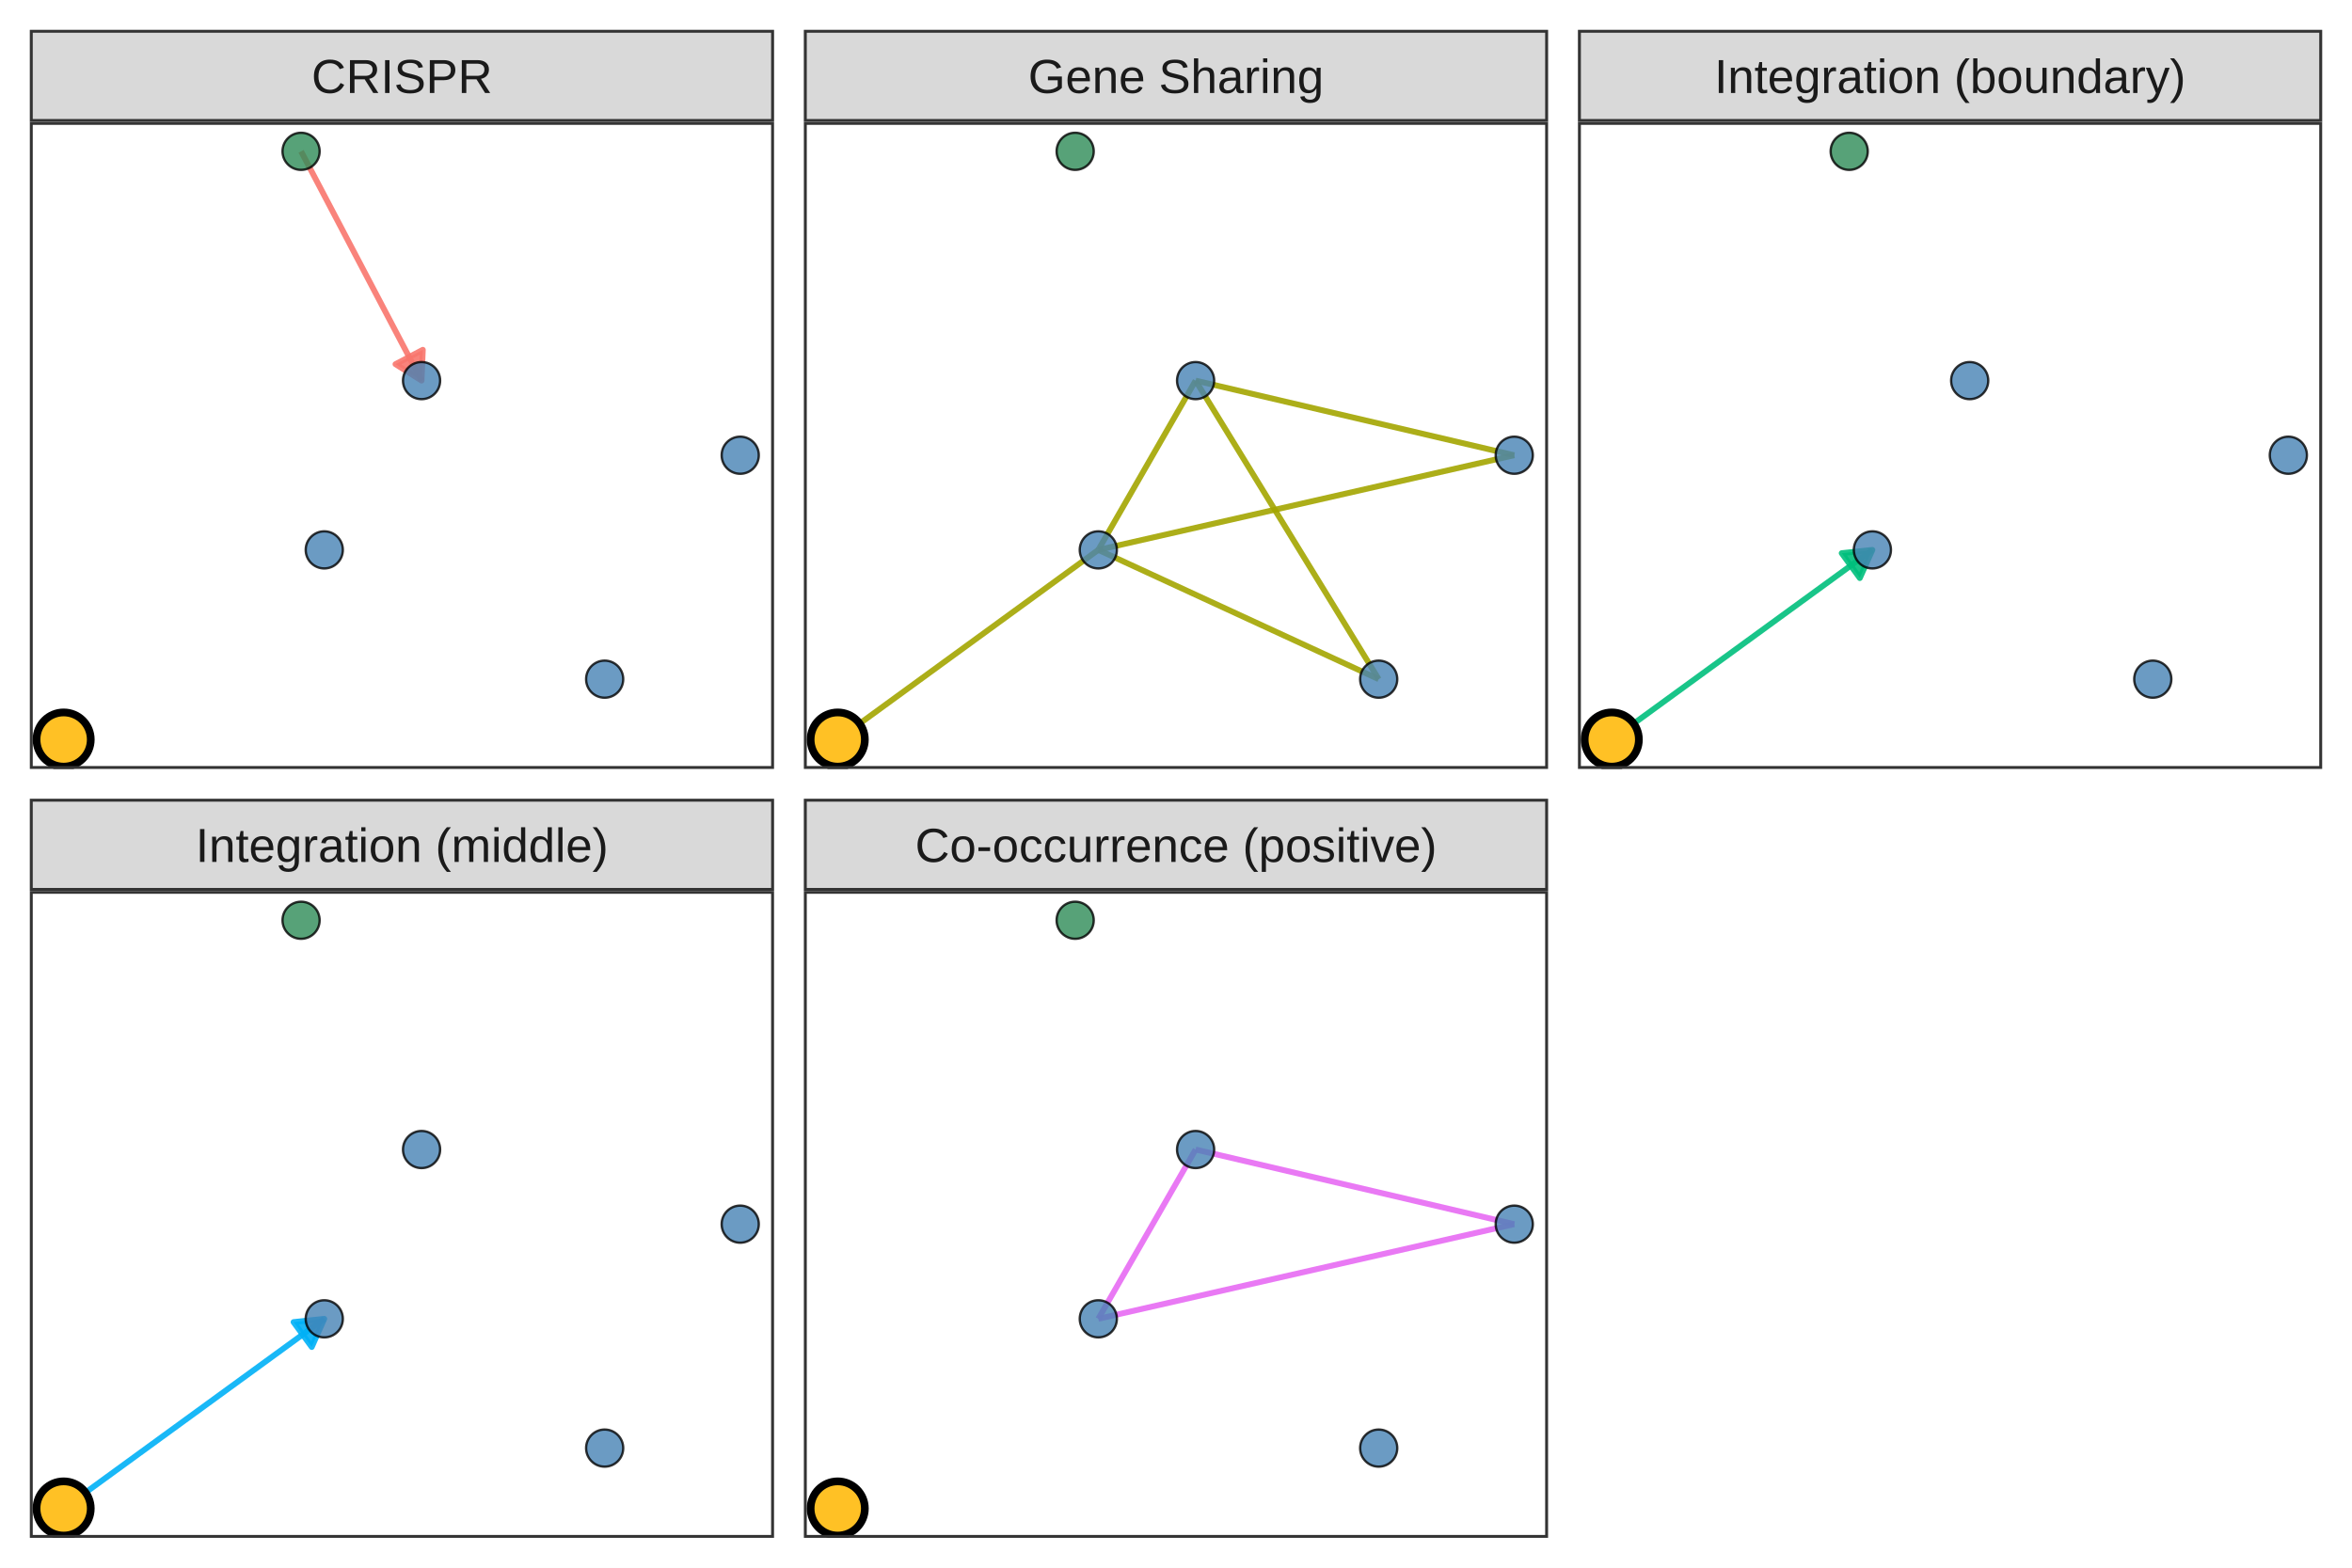
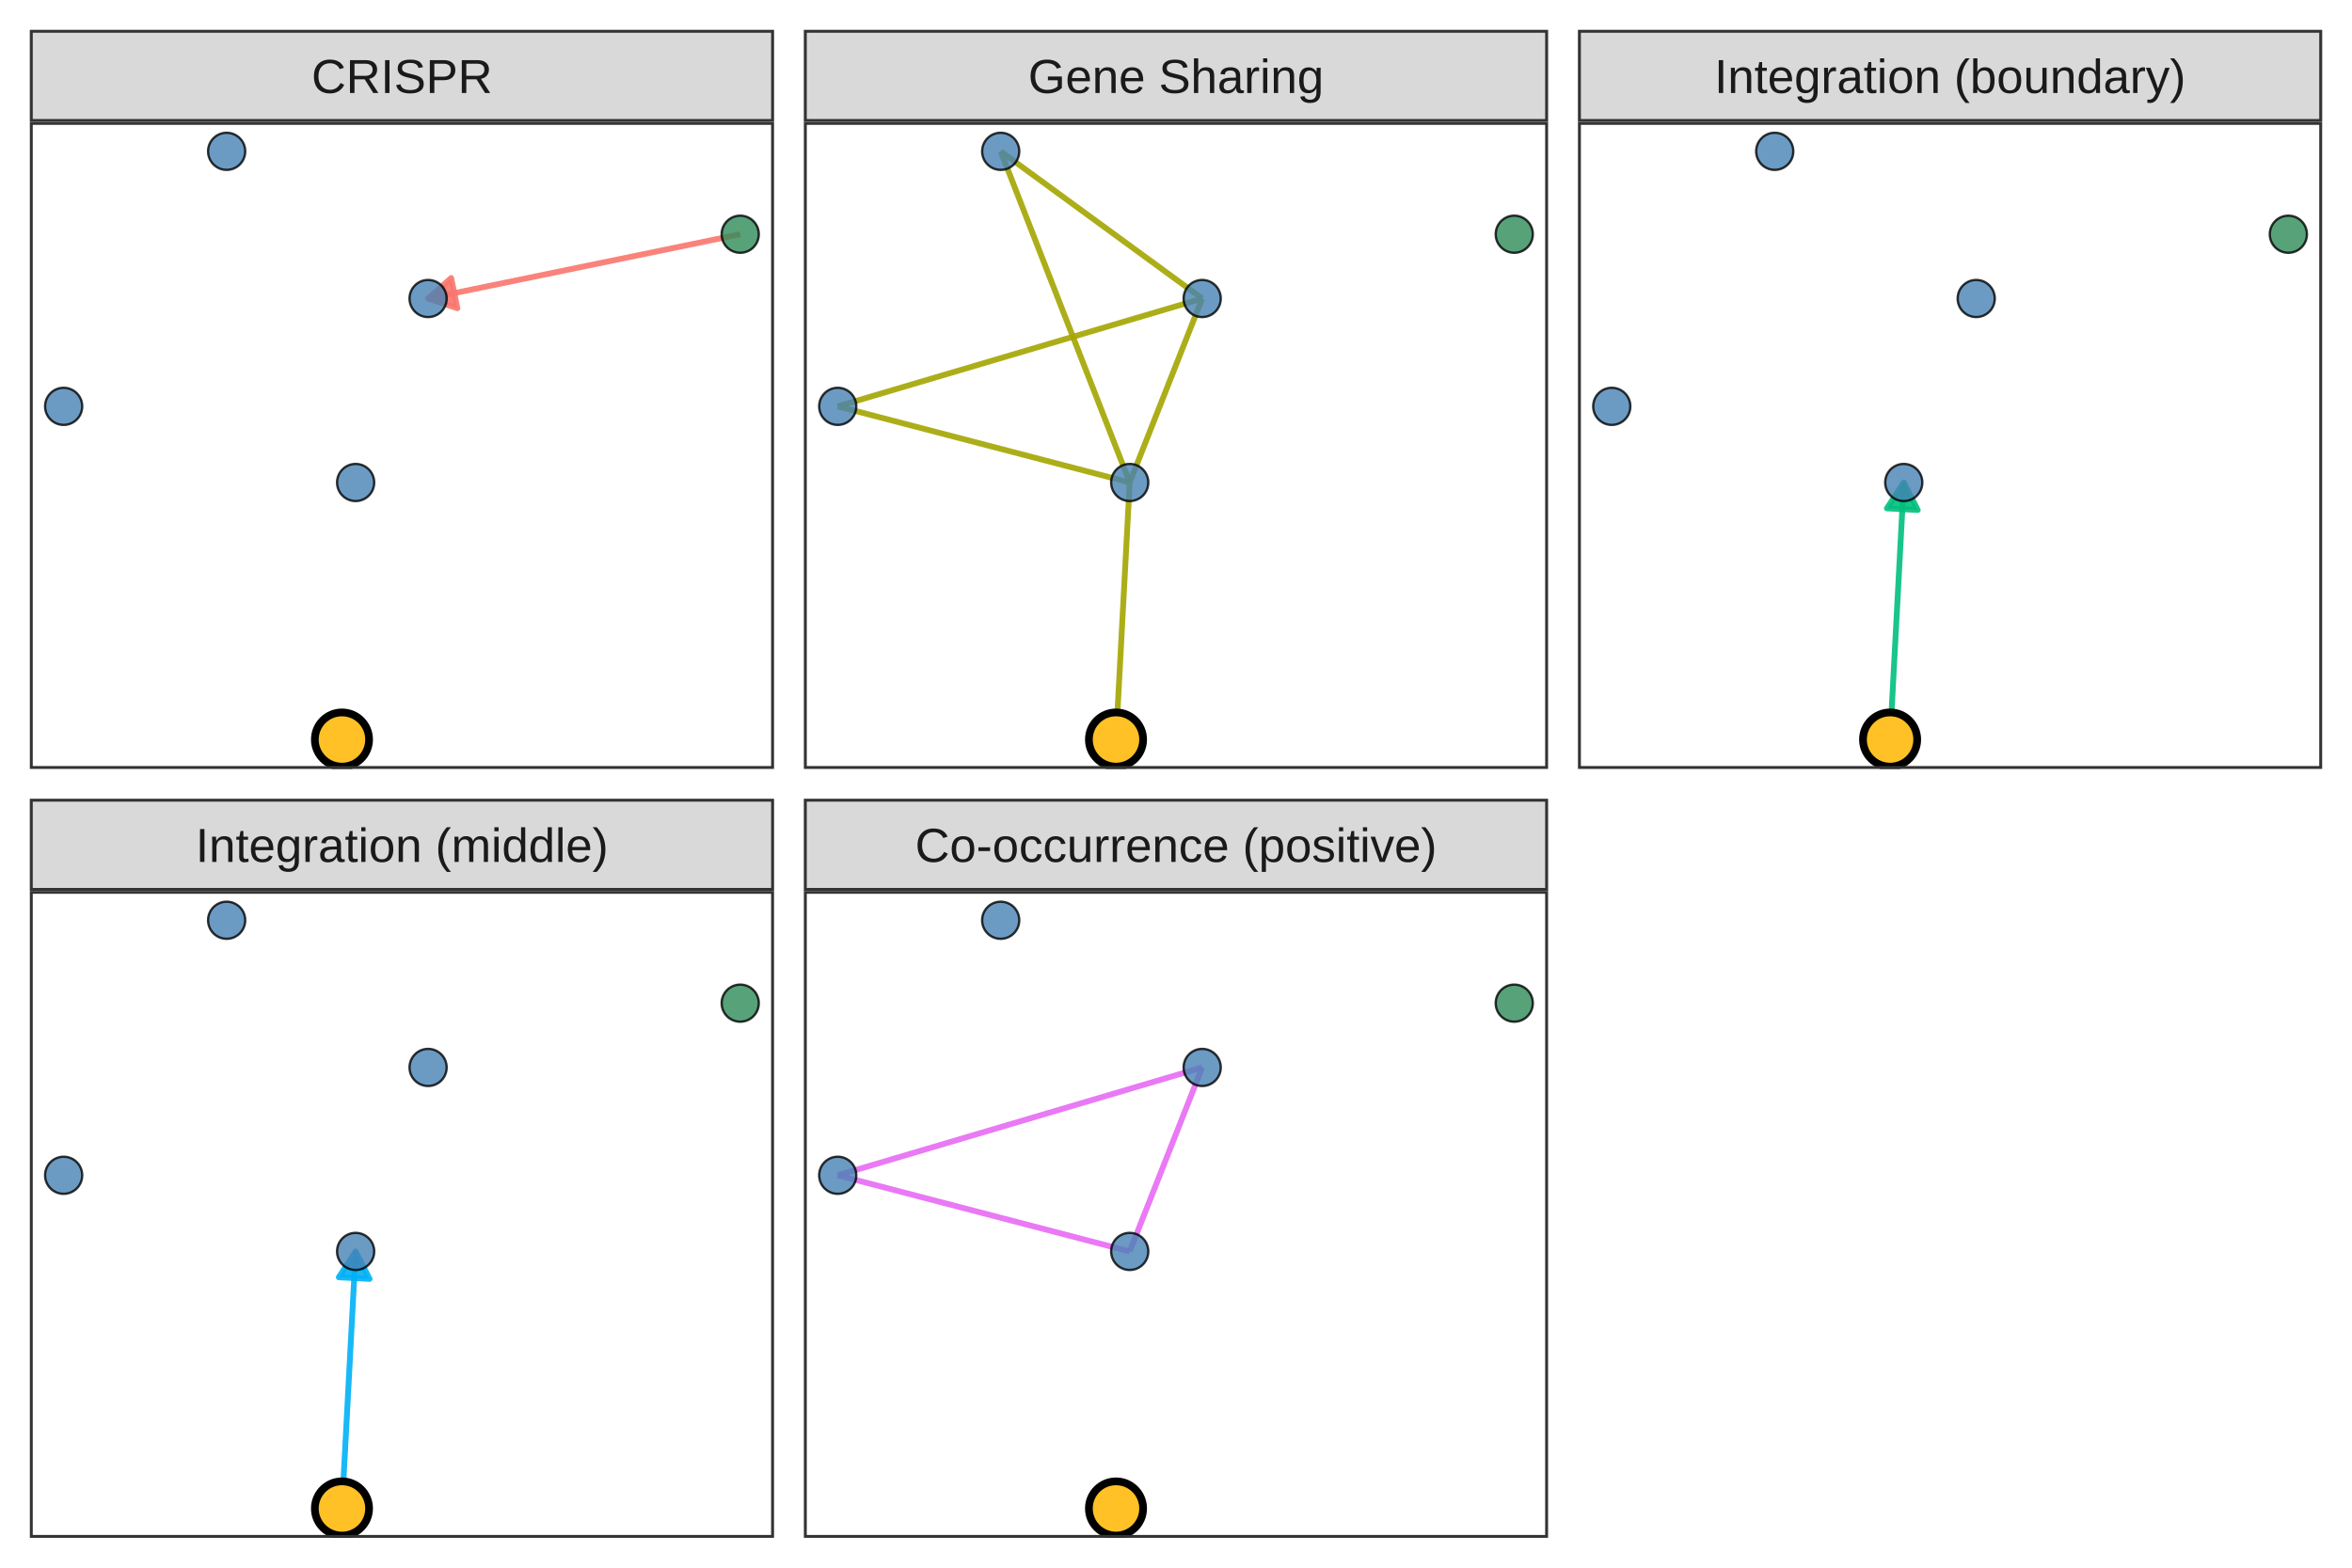
<svg xmlns="http://www.w3.org/2000/svg" width="432.00pt" height="288.00pt" viewBox="0 0 432.00 288.00">
  <g class="svglite">
    <defs>
      <style type="text/css">
    .svglite line, .svglite polyline, .svglite polygon, .svglite path, .svglite rect, .svglite circle {
      fill: none;
      stroke: #000000;
      stroke-linecap: round;
      stroke-linejoin: round;
      stroke-miterlimit: 10.00;
    }
    .svglite text {
      white-space: pre;
    }
    .svglite g.glyphgroup path {
      fill: inherit;
      stroke: none;
    }
  </style>
    </defs>
    <rect width="100%" height="100%" style="stroke: none; fill: #FFFFFF;" />
    <defs>
      <clipPath id="cpMC4wMHw0MzIuMDB8MC4wMHwyODguMDA=">
        <rect x="0.00" y="0.00" width="432.00" height="288.00" />
      </clipPath>
    </defs>
    <g clip-path="url(#cpMC4wMHw0MzIuMDB8MC4wMHwyODguMDA=)">
      <rect x="0" y="0.00" width="432.00" height="288.00" style="stroke-width: 1.07; stroke: #FFFFFF; fill: #FFFFFF;" />
    </g>
    <defs>
      <clipPath id="cpNS40OHwxNDIuMTd8MjIuNDB8MTQxLjI2">
        <rect x="5.48" y="22.40" width="136.69" height="118.86" />
      </clipPath>
    </defs>
    <g clip-path="url(#cpNS40OHwxNDIuMTd8MjIuNDB8MTQxLjI2)">
      <rect x="5.48" y="22.40" width="136.69" height="118.86" style="stroke-width: 1.07; stroke: none; fill: #FFFFFF;" />
-       <line x1="55.30" y1="27.80" x2="77.43" y2="69.92" style="stroke-width: 1.07; stroke: #F8766D; stroke-opacity: 0.90; stroke-linecap: butt;" />
-       <polygon points="72.64,66.90 77.43,69.92 77.66,64.26 " style="stroke-width: 1.07; stroke: #F8766D; stroke-opacity: 0.90; stroke-linecap: butt; fill: #F8766D; fill-opacity: 0.90;" />
-       <circle cx="55.30" cy="27.80" r="3.41" style="stroke-width: 0.43; stroke: #000000; stroke-opacity: 0.80; fill: #2E8B57; fill-opacity: 0.80;" />
-       <circle cx="11.69" cy="135.86" r="4.98" style="stroke-width: 1.42; fill: #FFC125;" />
-       <circle cx="59.56" cy="101.02" r="3.41" style="stroke-width: 0.43; stroke: #000000; stroke-opacity: 0.80; fill: #4682B4; fill-opacity: 0.80;" />
-       <circle cx="135.96" cy="83.63" r="3.41" style="stroke-width: 0.43; stroke: #000000; stroke-opacity: 0.80; fill: #4682B4; fill-opacity: 0.80;" />
-       <circle cx="111.06" cy="124.77" r="3.41" style="stroke-width: 0.43; stroke: #000000; stroke-opacity: 0.80; fill: #4682B4; fill-opacity: 0.80;" />
-       <circle cx="77.43" cy="69.92" r="3.41" style="stroke-width: 0.43; stroke: #000000; stroke-opacity: 0.80; fill: #4682B4; fill-opacity: 0.80;" />
+       <line x1="135.96" y1="43.03" x2="78.63" y2="54.84" style="stroke-width: 1.07; stroke: #F8766D; stroke-opacity: 0.90; stroke-linecap: butt;" />
+       <polygon points="82.87,51.07 78.63,54.84 84.01,56.63 " style="stroke-width: 1.07; stroke: #F8766D; stroke-opacity: 0.90; stroke-linecap: butt; fill: #F8766D; fill-opacity: 0.90;" />
+       <circle cx="135.96" cy="43.03" r="3.41" style="stroke-width: 0.43; stroke: #000000; stroke-opacity: 0.80; fill: #2E8B57; fill-opacity: 0.80;" />
+       <circle cx="62.81" cy="135.86" r="4.98" style="stroke-width: 1.42; fill: #FFC125;" />
+       <circle cx="65.32" cy="88.64" r="3.41" style="stroke-width: 0.43; stroke: #000000; stroke-opacity: 0.80; fill: #4682B4; fill-opacity: 0.80;" />
+       <circle cx="11.69" cy="74.65" r="3.41" style="stroke-width: 0.43; stroke: #000000; stroke-opacity: 0.80; fill: #4682B4; fill-opacity: 0.80;" />
+       <circle cx="41.63" cy="27.80" r="3.41" style="stroke-width: 0.43; stroke: #000000; stroke-opacity: 0.80; fill: #4682B4; fill-opacity: 0.80;" />
+       <circle cx="78.63" cy="54.84" r="3.41" style="stroke-width: 0.43; stroke: #000000; stroke-opacity: 0.80; fill: #4682B4; fill-opacity: 0.80;" />
      <rect x="5.48" y="22.40" width="136.69" height="118.86" style="stroke-width: 1.07; stroke: #333333;" />
    </g>
    <g clip-path="url(#cpMC4wMHw0MzIuMDB8MC4wMHwyODguMDA=)">
</g>
    <defs>
      <clipPath id="cpNS40OHwxNDIuMTd8MTYzLjY2fDI4Mi41Mg==">
        <rect x="5.48" y="163.66" width="136.69" height="118.86" />
      </clipPath>
    </defs>
    <g clip-path="url(#cpNS40OHwxNDIuMTd8MTYzLjY2fDI4Mi41Mg==)">
      <rect x="5.48" y="163.66" width="136.69" height="118.86" style="stroke-width: 1.07; stroke: none; fill: #FFFFFF;" />
-       <line x1="11.69" y1="277.12" x2="59.56" y2="242.28" style="stroke-width: 1.07; stroke: #00B0F6; stroke-opacity: 0.90; stroke-linecap: butt;" />
-       <polygon points="57.26,247.46 59.56,242.28 53.92,242.88 " style="stroke-width: 1.07; stroke: #00B0F6; stroke-opacity: 0.90; stroke-linecap: butt; fill: #00B0F6; fill-opacity: 0.90;" />
-       <circle cx="55.30" cy="169.06" r="3.41" style="stroke-width: 0.43; stroke: #000000; stroke-opacity: 0.80; fill: #2E8B57; fill-opacity: 0.80;" />
-       <circle cx="11.69" cy="277.12" r="4.98" style="stroke-width: 1.42; fill: #FFC125;" />
-       <circle cx="59.56" cy="242.28" r="3.41" style="stroke-width: 0.43; stroke: #000000; stroke-opacity: 0.80; fill: #4682B4; fill-opacity: 0.80;" />
-       <circle cx="135.96" cy="224.89" r="3.41" style="stroke-width: 0.43; stroke: #000000; stroke-opacity: 0.80; fill: #4682B4; fill-opacity: 0.80;" />
-       <circle cx="111.06" cy="266.03" r="3.41" style="stroke-width: 0.43; stroke: #000000; stroke-opacity: 0.80; fill: #4682B4; fill-opacity: 0.80;" />
-       <circle cx="77.43" cy="211.18" r="3.41" style="stroke-width: 0.43; stroke: #000000; stroke-opacity: 0.80; fill: #4682B4; fill-opacity: 0.80;" />
+       <line x1="62.81" y1="277.12" x2="65.32" y2="229.90" style="stroke-width: 1.07; stroke: #00B0F6; stroke-opacity: 0.90; stroke-linecap: butt;" />
+       <polygon points="67.89,234.95 65.32,229.90 62.23,234.65 " style="stroke-width: 1.07; stroke: #00B0F6; stroke-opacity: 0.90; stroke-linecap: butt; fill: #00B0F6; fill-opacity: 0.90;" />
+       <circle cx="135.96" cy="184.29" r="3.41" style="stroke-width: 0.43; stroke: #000000; stroke-opacity: 0.80; fill: #2E8B57; fill-opacity: 0.80;" />
+       <circle cx="62.81" cy="277.12" r="4.98" style="stroke-width: 1.42; fill: #FFC125;" />
+       <circle cx="65.32" cy="229.90" r="3.41" style="stroke-width: 0.43; stroke: #000000; stroke-opacity: 0.80; fill: #4682B4; fill-opacity: 0.80;" />
+       <circle cx="11.69" cy="215.91" r="3.41" style="stroke-width: 0.43; stroke: #000000; stroke-opacity: 0.80; fill: #4682B4; fill-opacity: 0.80;" />
+       <circle cx="41.63" cy="169.06" r="3.41" style="stroke-width: 0.43; stroke: #000000; stroke-opacity: 0.80; fill: #4682B4; fill-opacity: 0.80;" />
+       <circle cx="78.63" cy="196.10" r="3.41" style="stroke-width: 0.43; stroke: #000000; stroke-opacity: 0.80; fill: #4682B4; fill-opacity: 0.80;" />
      <rect x="5.48" y="163.66" width="136.69" height="118.86" style="stroke-width: 1.07; stroke: #333333;" />
    </g>
    <g clip-path="url(#cpMC4wMHw0MzIuMDB8MC4wMHwyODguMDA=)">
</g>
    <defs>
      <clipPath id="cpMTQ3LjY1fDI4NC4zNXwyMi40MHwxNDEuMjY=">
        <rect x="147.65" y="22.40" width="136.69" height="118.86" />
      </clipPath>
    </defs>
    <g clip-path="url(#cpMTQ3LjY1fDI4NC4zNXwyMi40MHwxNDEuMjY=)">
      <rect x="147.65" y="22.40" width="136.69" height="118.86" style="stroke-width: 1.07; stroke: none; fill: #FFFFFF;" />
-       <line x1="153.87" y1="135.86" x2="201.73" y2="101.02" style="stroke-width: 1.07; stroke: #A3A500; stroke-opacity: 0.90; stroke-linecap: butt;" />
-       <line x1="201.73" y1="101.02" x2="278.13" y2="83.63" style="stroke-width: 1.07; stroke: #A3A500; stroke-opacity: 0.90; stroke-linecap: butt;" />
-       <line x1="201.73" y1="101.02" x2="219.60" y2="69.92" style="stroke-width: 1.07; stroke: #A3A500; stroke-opacity: 0.90; stroke-linecap: butt;" />
-       <line x1="278.13" y1="83.63" x2="219.60" y2="69.92" style="stroke-width: 1.07; stroke: #A3A500; stroke-opacity: 0.90; stroke-linecap: butt;" />
-       <line x1="253.23" y1="124.77" x2="201.73" y2="101.02" style="stroke-width: 1.07; stroke: #A3A500; stroke-opacity: 0.90; stroke-linecap: butt;" />
-       <line x1="253.23" y1="124.77" x2="219.60" y2="69.92" style="stroke-width: 1.07; stroke: #A3A500; stroke-opacity: 0.90; stroke-linecap: butt;" />
-       <circle cx="197.48" cy="27.80" r="3.41" style="stroke-width: 0.43; stroke: #000000; stroke-opacity: 0.80; fill: #2E8B57; fill-opacity: 0.80;" />
-       <circle cx="153.87" cy="135.86" r="4.98" style="stroke-width: 1.42; fill: #FFC125;" />
-       <circle cx="201.73" cy="101.02" r="3.41" style="stroke-width: 0.43; stroke: #000000; stroke-opacity: 0.80; fill: #4682B4; fill-opacity: 0.80;" />
-       <circle cx="278.13" cy="83.63" r="3.41" style="stroke-width: 0.43; stroke: #000000; stroke-opacity: 0.80; fill: #4682B4; fill-opacity: 0.80;" />
-       <circle cx="253.23" cy="124.77" r="3.41" style="stroke-width: 0.43; stroke: #000000; stroke-opacity: 0.80; fill: #4682B4; fill-opacity: 0.80;" />
-       <circle cx="219.60" cy="69.92" r="3.41" style="stroke-width: 0.43; stroke: #000000; stroke-opacity: 0.80; fill: #4682B4; fill-opacity: 0.80;" />
+       <line x1="204.98" y1="135.86" x2="207.50" y2="88.64" style="stroke-width: 1.07; stroke: #A3A500; stroke-opacity: 0.90; stroke-linecap: butt;" />
+       <line x1="207.50" y1="88.64" x2="153.87" y2="74.65" style="stroke-width: 1.07; stroke: #A3A500; stroke-opacity: 0.90; stroke-linecap: butt;" />
+       <line x1="207.50" y1="88.64" x2="220.81" y2="54.84" style="stroke-width: 1.07; stroke: #A3A500; stroke-opacity: 0.90; stroke-linecap: butt;" />
+       <line x1="153.87" y1="74.65" x2="220.81" y2="54.84" style="stroke-width: 1.07; stroke: #A3A500; stroke-opacity: 0.90; stroke-linecap: butt;" />
+       <line x1="183.80" y1="27.80" x2="207.50" y2="88.64" style="stroke-width: 1.07; stroke: #A3A500; stroke-opacity: 0.90; stroke-linecap: butt;" />
+       <line x1="183.80" y1="27.80" x2="220.81" y2="54.84" style="stroke-width: 1.07; stroke: #A3A500; stroke-opacity: 0.90; stroke-linecap: butt;" />
+       <circle cx="278.13" cy="43.03" r="3.41" style="stroke-width: 0.43; stroke: #000000; stroke-opacity: 0.80; fill: #2E8B57; fill-opacity: 0.80;" />
+       <circle cx="204.98" cy="135.86" r="4.98" style="stroke-width: 1.42; fill: #FFC125;" />
+       <circle cx="207.50" cy="88.64" r="3.41" style="stroke-width: 0.43; stroke: #000000; stroke-opacity: 0.80; fill: #4682B4; fill-opacity: 0.80;" />
+       <circle cx="153.87" cy="74.65" r="3.41" style="stroke-width: 0.43; stroke: #000000; stroke-opacity: 0.80; fill: #4682B4; fill-opacity: 0.80;" />
+       <circle cx="183.80" cy="27.80" r="3.41" style="stroke-width: 0.43; stroke: #000000; stroke-opacity: 0.80; fill: #4682B4; fill-opacity: 0.80;" />
+       <circle cx="220.81" cy="54.84" r="3.41" style="stroke-width: 0.43; stroke: #000000; stroke-opacity: 0.80; fill: #4682B4; fill-opacity: 0.80;" />
      <rect x="147.65" y="22.40" width="136.69" height="118.86" style="stroke-width: 1.07; stroke: #333333;" />
    </g>
    <g clip-path="url(#cpMC4wMHw0MzIuMDB8MC4wMHwyODguMDA=)">
</g>
    <defs>
      <clipPath id="cpMTQ3LjY1fDI4NC4zNXwxNjMuNjZ8MjgyLjUy">
        <rect x="147.65" y="163.66" width="136.69" height="118.86" />
      </clipPath>
    </defs>
    <g clip-path="url(#cpMTQ3LjY1fDI4NC4zNXwxNjMuNjZ8MjgyLjUy)">
      <rect x="147.65" y="163.66" width="136.69" height="118.86" style="stroke-width: 1.07; stroke: none; fill: #FFFFFF;" />
-       <line x1="201.73" y1="242.28" x2="278.13" y2="224.89" style="stroke-width: 1.07; stroke: #E76BF3; stroke-opacity: 0.90; stroke-linecap: butt;" />
-       <line x1="201.73" y1="242.28" x2="219.60" y2="211.18" style="stroke-width: 1.07; stroke: #E76BF3; stroke-opacity: 0.90; stroke-linecap: butt;" />
-       <line x1="278.13" y1="224.89" x2="219.60" y2="211.18" style="stroke-width: 1.07; stroke: #E76BF3; stroke-opacity: 0.90; stroke-linecap: butt;" />
-       <circle cx="197.48" cy="169.06" r="3.41" style="stroke-width: 0.43; stroke: #000000; stroke-opacity: 0.80; fill: #2E8B57; fill-opacity: 0.80;" />
-       <circle cx="153.87" cy="277.12" r="4.98" style="stroke-width: 1.42; fill: #FFC125;" />
-       <circle cx="201.73" cy="242.28" r="3.41" style="stroke-width: 0.43; stroke: #000000; stroke-opacity: 0.80; fill: #4682B4; fill-opacity: 0.80;" />
-       <circle cx="278.13" cy="224.89" r="3.41" style="stroke-width: 0.43; stroke: #000000; stroke-opacity: 0.80; fill: #4682B4; fill-opacity: 0.80;" />
-       <circle cx="253.23" cy="266.03" r="3.41" style="stroke-width: 0.43; stroke: #000000; stroke-opacity: 0.80; fill: #4682B4; fill-opacity: 0.80;" />
-       <circle cx="219.60" cy="211.18" r="3.41" style="stroke-width: 0.43; stroke: #000000; stroke-opacity: 0.80; fill: #4682B4; fill-opacity: 0.80;" />
+       <line x1="207.50" y1="229.90" x2="153.87" y2="215.91" style="stroke-width: 1.07; stroke: #E76BF3; stroke-opacity: 0.90; stroke-linecap: butt;" />
+       <line x1="207.50" y1="229.90" x2="220.81" y2="196.10" style="stroke-width: 1.07; stroke: #E76BF3; stroke-opacity: 0.90; stroke-linecap: butt;" />
+       <line x1="153.87" y1="215.91" x2="220.81" y2="196.10" style="stroke-width: 1.07; stroke: #E76BF3; stroke-opacity: 0.90; stroke-linecap: butt;" />
+       <circle cx="278.13" cy="184.29" r="3.41" style="stroke-width: 0.43; stroke: #000000; stroke-opacity: 0.80; fill: #2E8B57; fill-opacity: 0.80;" />
+       <circle cx="204.98" cy="277.12" r="4.98" style="stroke-width: 1.42; fill: #FFC125;" />
+       <circle cx="207.50" cy="229.90" r="3.41" style="stroke-width: 0.43; stroke: #000000; stroke-opacity: 0.80; fill: #4682B4; fill-opacity: 0.80;" />
+       <circle cx="153.87" cy="215.91" r="3.41" style="stroke-width: 0.43; stroke: #000000; stroke-opacity: 0.80; fill: #4682B4; fill-opacity: 0.80;" />
+       <circle cx="183.80" cy="169.06" r="3.41" style="stroke-width: 0.43; stroke: #000000; stroke-opacity: 0.80; fill: #4682B4; fill-opacity: 0.80;" />
+       <circle cx="220.81" cy="196.10" r="3.41" style="stroke-width: 0.43; stroke: #000000; stroke-opacity: 0.80; fill: #4682B4; fill-opacity: 0.80;" />
      <rect x="147.65" y="163.66" width="136.69" height="118.86" style="stroke-width: 1.07; stroke: #333333;" />
    </g>
    <g clip-path="url(#cpMC4wMHw0MzIuMDB8MC4wMHwyODguMDA=)">
</g>
    <defs>
      <clipPath id="cpMjg5LjgzfDQyNi41MnwyMi40MHwxNDEuMjY=">
        <rect x="289.83" y="22.40" width="136.69" height="118.86" />
      </clipPath>
    </defs>
    <g clip-path="url(#cpMjg5LjgzfDQyNi41MnwyMi40MHwxNDEuMjY=)">
      <rect x="289.83" y="22.40" width="136.69" height="118.86" style="stroke-width: 1.07; stroke: none; fill: #FFFFFF;" />
-       <line x1="296.04" y1="135.86" x2="343.91" y2="101.02" style="stroke-width: 1.07; stroke: #00BF7D; stroke-opacity: 0.90; stroke-linecap: butt;" />
-       <polygon points="341.60,106.20 343.91,101.02 338.27,101.62 " style="stroke-width: 1.07; stroke: #00BF7D; stroke-opacity: 0.90; stroke-linecap: butt; fill: #00BF7D; fill-opacity: 0.90;" />
-       <circle cx="339.65" cy="27.80" r="3.41" style="stroke-width: 0.43; stroke: #000000; stroke-opacity: 0.80; fill: #2E8B57; fill-opacity: 0.80;" />
-       <circle cx="296.04" cy="135.86" r="4.98" style="stroke-width: 1.42; fill: #FFC125;" />
-       <circle cx="343.91" cy="101.02" r="3.41" style="stroke-width: 0.43; stroke: #000000; stroke-opacity: 0.80; fill: #4682B4; fill-opacity: 0.80;" />
-       <circle cx="420.31" cy="83.63" r="3.41" style="stroke-width: 0.43; stroke: #000000; stroke-opacity: 0.80; fill: #4682B4; fill-opacity: 0.80;" />
-       <circle cx="395.41" cy="124.77" r="3.41" style="stroke-width: 0.43; stroke: #000000; stroke-opacity: 0.80; fill: #4682B4; fill-opacity: 0.80;" />
-       <circle cx="361.78" cy="69.92" r="3.41" style="stroke-width: 0.43; stroke: #000000; stroke-opacity: 0.80; fill: #4682B4; fill-opacity: 0.80;" />
+       <line x1="347.16" y1="135.86" x2="349.67" y2="88.64" style="stroke-width: 1.07; stroke: #00BF7D; stroke-opacity: 0.90; stroke-linecap: butt;" />
+       <polygon points="352.24,93.69 349.67,88.64 346.58,93.39 " style="stroke-width: 1.07; stroke: #00BF7D; stroke-opacity: 0.90; stroke-linecap: butt; fill: #00BF7D; fill-opacity: 0.90;" />
+       <circle cx="420.31" cy="43.03" r="3.41" style="stroke-width: 0.43; stroke: #000000; stroke-opacity: 0.80; fill: #2E8B57; fill-opacity: 0.80;" />
+       <circle cx="347.16" cy="135.86" r="4.98" style="stroke-width: 1.42; fill: #FFC125;" />
+       <circle cx="349.67" cy="88.64" r="3.41" style="stroke-width: 0.43; stroke: #000000; stroke-opacity: 0.80; fill: #4682B4; fill-opacity: 0.80;" />
+       <circle cx="296.04" cy="74.65" r="3.41" style="stroke-width: 0.43; stroke: #000000; stroke-opacity: 0.80; fill: #4682B4; fill-opacity: 0.80;" />
+       <circle cx="325.97" cy="27.80" r="3.41" style="stroke-width: 0.43; stroke: #000000; stroke-opacity: 0.80; fill: #4682B4; fill-opacity: 0.80;" />
+       <circle cx="362.98" cy="54.84" r="3.41" style="stroke-width: 0.43; stroke: #000000; stroke-opacity: 0.80; fill: #4682B4; fill-opacity: 0.80;" />
      <rect x="289.83" y="22.40" width="136.69" height="118.86" style="stroke-width: 1.07; stroke: #333333;" />
    </g>
    <g clip-path="url(#cpMC4wMHw0MzIuMDB8MC4wMHwyODguMDA=)">
</g>
    <defs>
      <clipPath id="cpNS40OHwxNDIuMTd8MTQ2Ljc0fDE2My42Ng==">
        <rect x="5.48" y="146.74" width="136.69" height="16.92" />
      </clipPath>
    </defs>
    <g clip-path="url(#cpNS40OHwxNDIuMTd8MTQ2Ljc0fDE2My42Ng==)">
      <rect x="5.48" y="146.74" width="136.69" height="16.92" style="stroke-width: 1.07; stroke: #333333; fill: #D9D9D9;" />
      <text x="73.83" y="158.35" text-anchor="middle" style="font-size: 8.80px;fill: #1A1A1A; font-family: &quot;Arial&quot;;" textLength="75.72px" lengthAdjust="spacingAndGlyphs">Integration (middle)</text>
    </g>
    <g clip-path="url(#cpMC4wMHw0MzIuMDB8MC4wMHwyODguMDA=)">
</g>
    <defs>
      <clipPath id="cpMTQ3LjY1fDI4NC4zNXwxNDYuNzR8MTYzLjY2">
        <rect x="147.65" y="146.74" width="136.69" height="16.92" />
      </clipPath>
    </defs>
    <g clip-path="url(#cpMTQ3LjY1fDI4NC4zNXwxNDYuNzR8MTYzLjY2)">
      <rect x="147.65" y="146.74" width="136.69" height="16.92" style="stroke-width: 1.07; stroke: #333333; fill: #D9D9D9;" />
      <text x="216.00" y="158.35" text-anchor="middle" style="font-size: 8.80px;fill: #1A1A1A; font-family: &quot;Arial&quot;;" textLength="95.80px" lengthAdjust="spacingAndGlyphs">Co-occurrence (positive)</text>
    </g>
    <g clip-path="url(#cpMC4wMHw0MzIuMDB8MC4wMHwyODguMDA=)">
</g>
    <defs>
      <clipPath id="cpNS40OHwxNDIuMTd8NS40OHwyMi40MA==">
        <rect x="5.48" y="5.48" width="136.69" height="16.92" />
      </clipPath>
    </defs>
    <g clip-path="url(#cpNS40OHwxNDIuMTd8NS40OHwyMi40MA==)">
      <rect x="5.48" y="5.48" width="136.69" height="16.92" style="stroke-width: 1.07; stroke: #333333; fill: #D9D9D9;" />
      <text x="73.83" y="17.09" text-anchor="middle" style="font-size: 8.80px;fill: #1A1A1A; font-family: &quot;Arial&quot;;" textLength="33.27px" lengthAdjust="spacingAndGlyphs">CRISPR</text>
    </g>
    <g clip-path="url(#cpMC4wMHw0MzIuMDB8MC4wMHwyODguMDA=)">
</g>
    <defs>
      <clipPath id="cpMTQ3LjY1fDI4NC4zNXw1LjQ4fDIyLjQw">
        <rect x="147.65" y="5.48" width="136.69" height="16.92" />
      </clipPath>
    </defs>
    <g clip-path="url(#cpMTQ3LjY1fDI4NC4zNXw1LjQ4fDIyLjQw)">
      <rect x="147.65" y="5.48" width="136.69" height="16.92" style="stroke-width: 1.07; stroke: #333333; fill: #D9D9D9;" />
      <text x="216.00" y="17.09" text-anchor="middle" style="font-size: 8.80px;fill: #1A1A1A; font-family: &quot;Arial&quot;;" textLength="54.27px" lengthAdjust="spacingAndGlyphs">Gene Sharing</text>
    </g>
    <g clip-path="url(#cpMC4wMHw0MzIuMDB8MC4wMHwyODguMDA=)">
</g>
    <defs>
      <clipPath id="cpMjg5LjgzfDQyNi41Mnw1LjQ4fDIyLjQw">
        <rect x="289.83" y="5.48" width="136.69" height="16.92" />
      </clipPath>
    </defs>
    <g clip-path="url(#cpMjg5LjgzfDQyNi41Mnw1LjQ4fDIyLjQw)">
      <rect x="289.83" y="5.48" width="136.69" height="16.92" style="stroke-width: 1.07; stroke: #333333; fill: #D9D9D9;" />
      <text x="358.17" y="17.09" text-anchor="middle" style="font-size: 8.80px;fill: #1A1A1A; font-family: &quot;Arial&quot;;" textLength="86.48px" lengthAdjust="spacingAndGlyphs">Integration (boundary)</text>
    </g>
    <g clip-path="url(#cpMC4wMHw0MzIuMDB8MC4wMHwyODguMDA=)">
</g>
  </g>
</svg>
